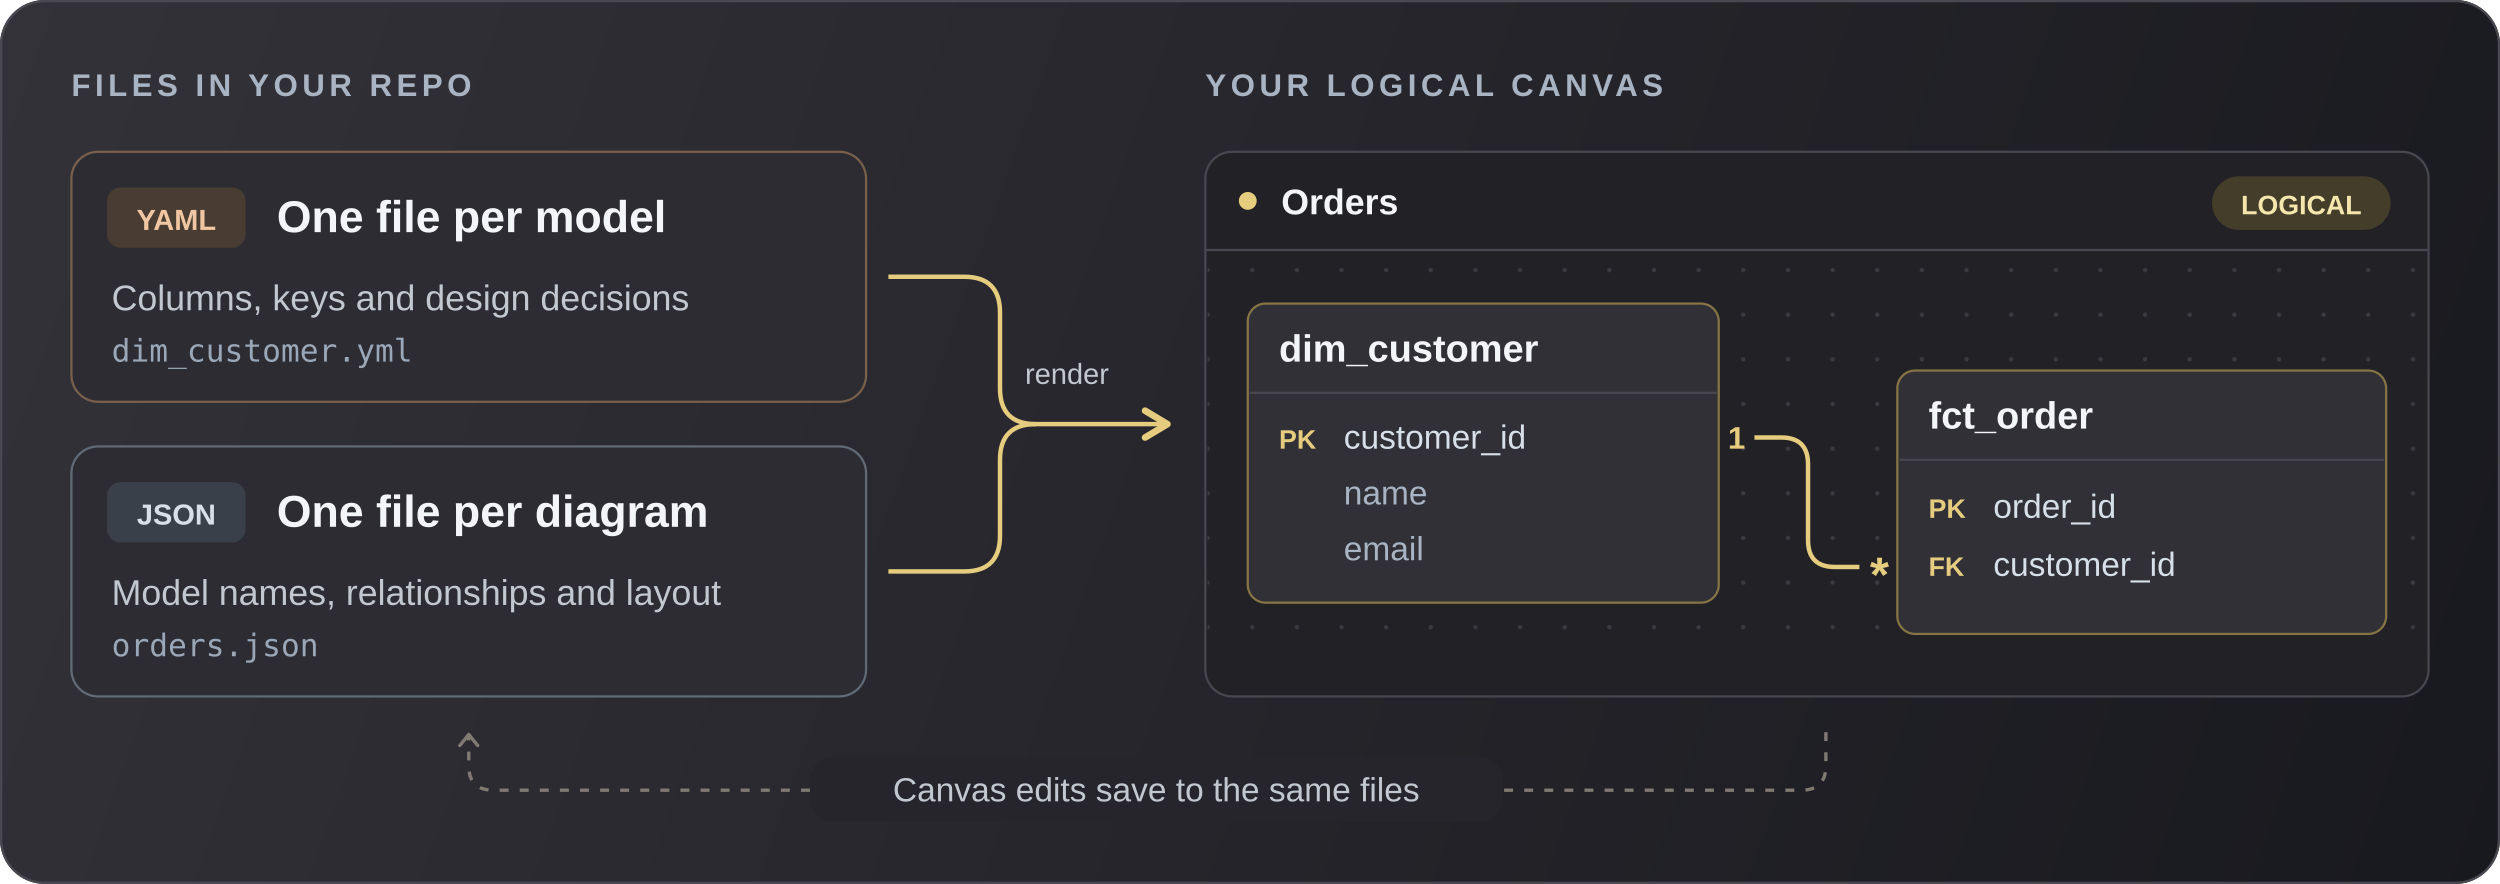
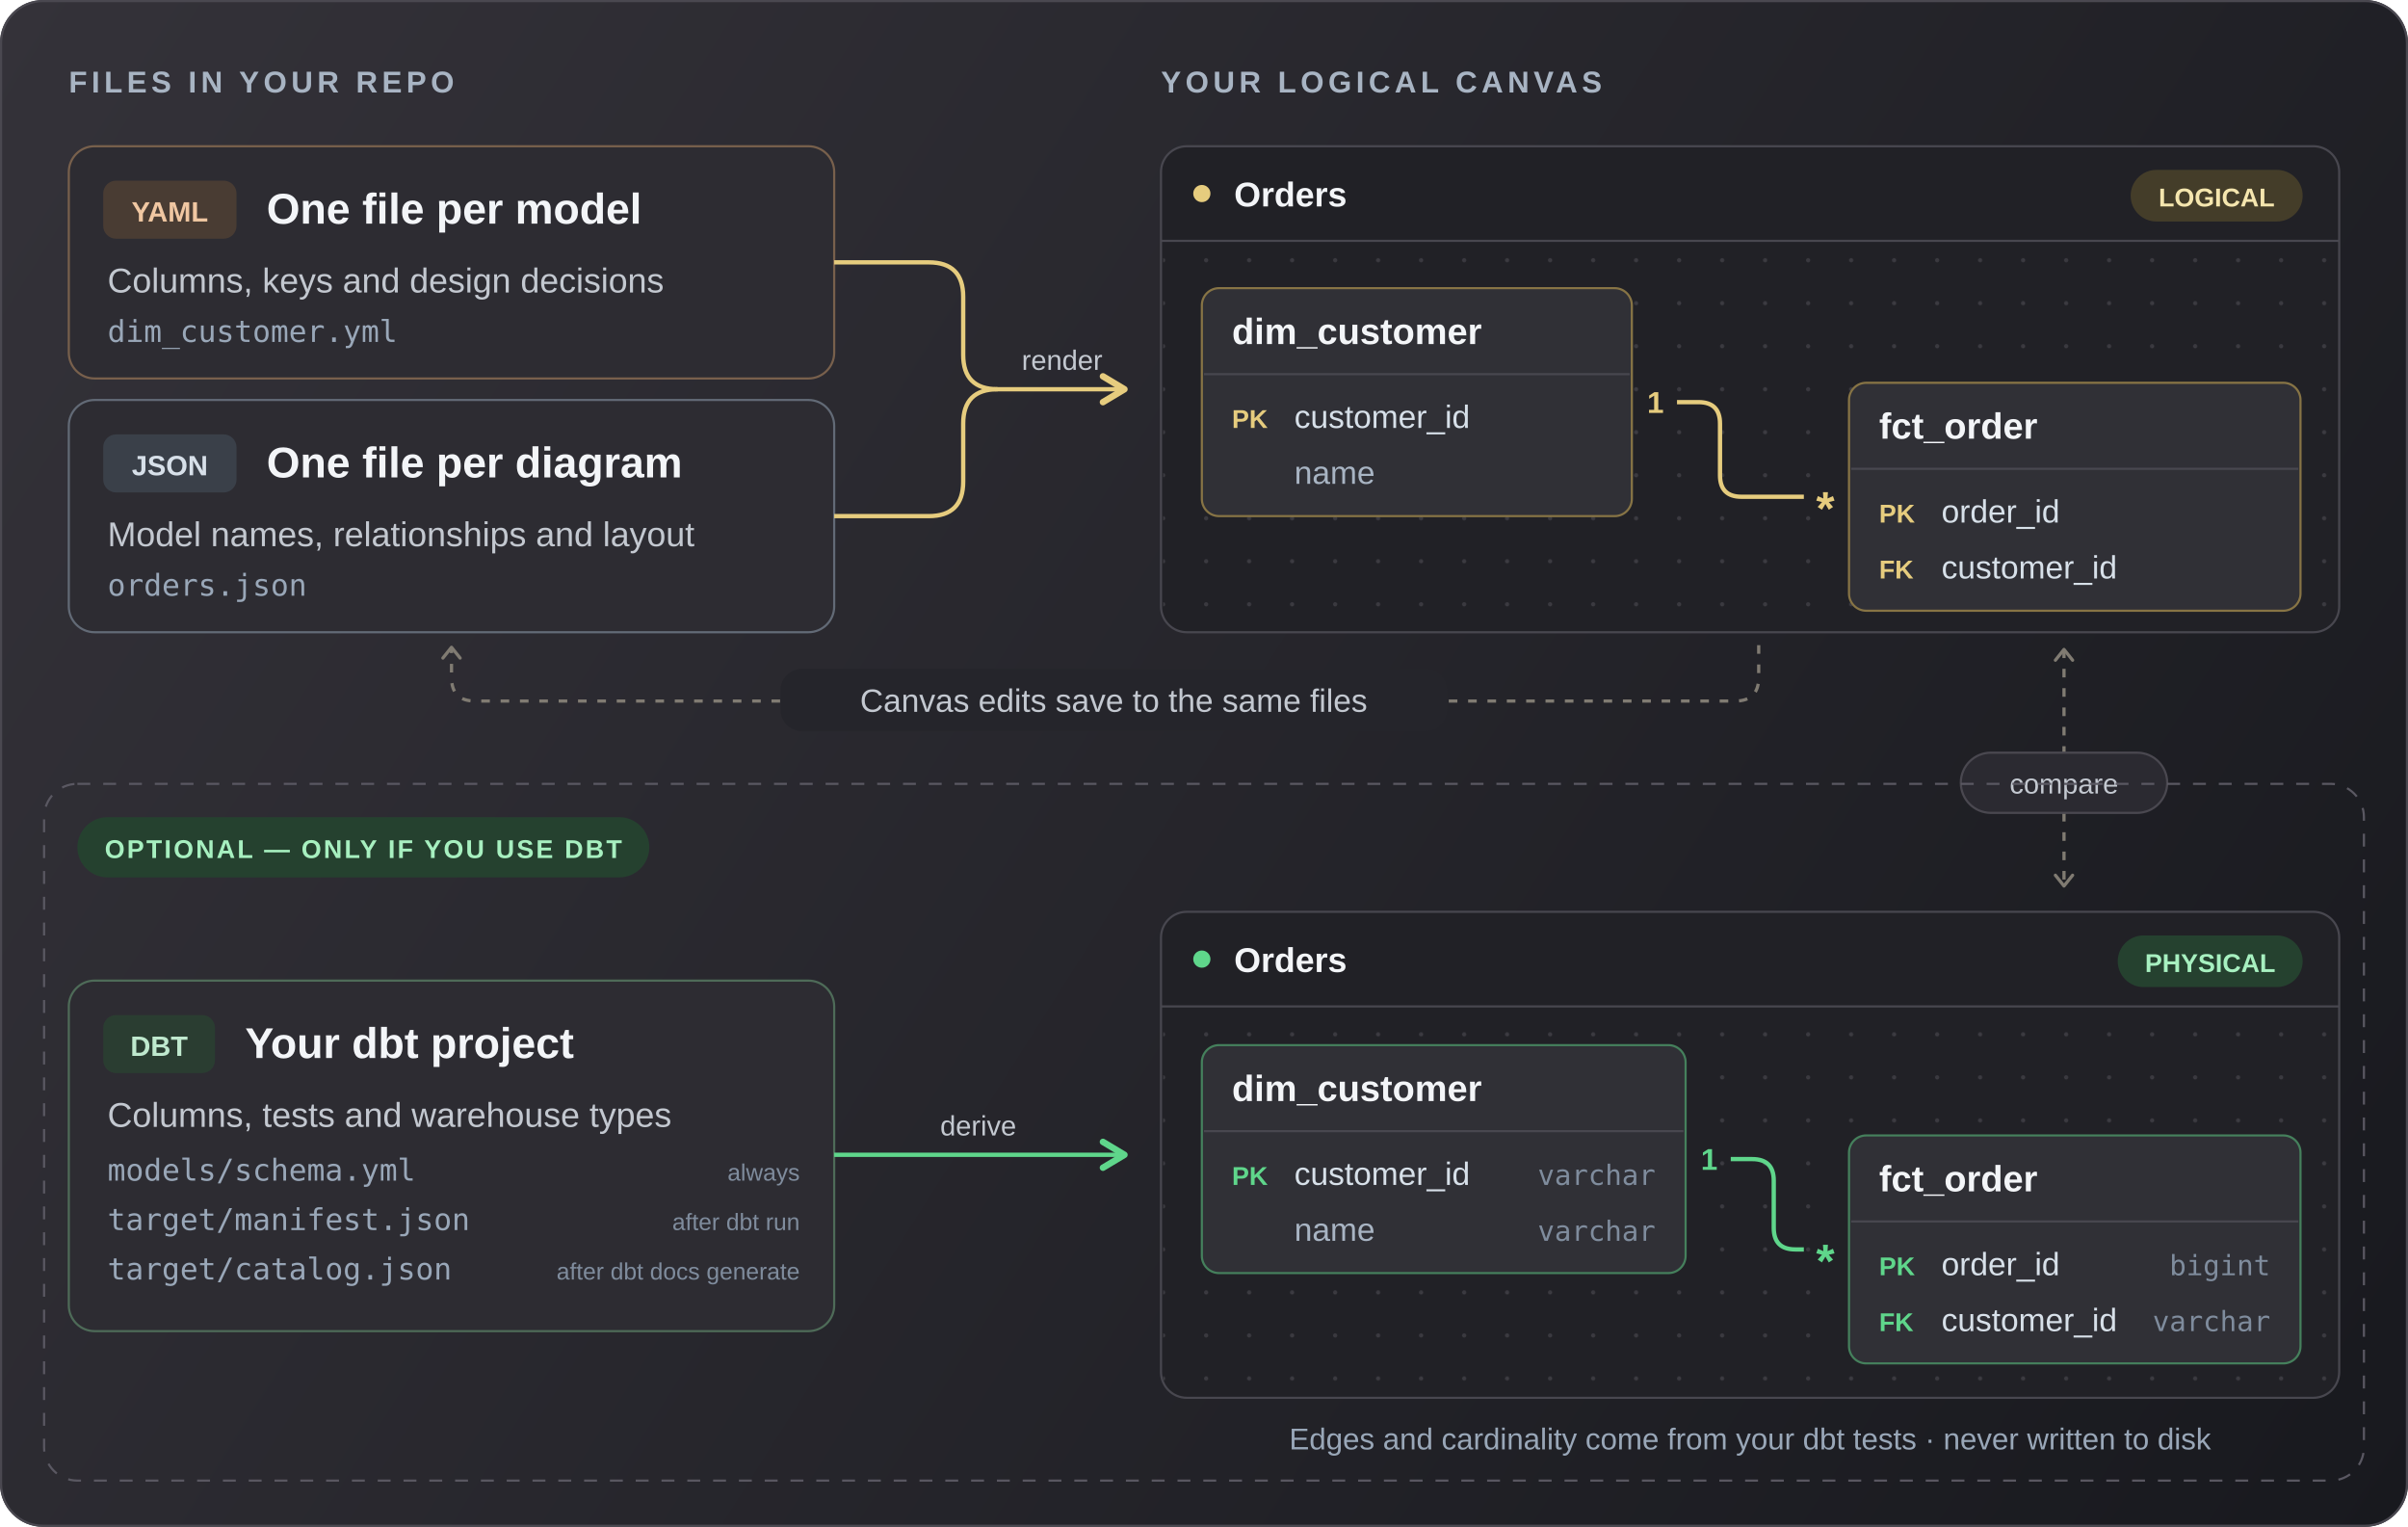
- <svg xmlns="http://www.w3.org/2000/svg" width="1120" height="396" viewBox="0 0 1120 396" fill="none">
+ <svg xmlns="http://www.w3.org/2000/svg" width="1120" height="710" viewBox="0 0 1120 710" fill="none">
  <defs>
-     <linearGradient id="background" x1="0" y1="0" x2="1120" y2="396" gradientUnits="userSpaceOnUse">
+     <linearGradient id="background" x1="0" y1="0" x2="1120" y2="710" gradientUnits="userSpaceOnUse">
      <stop stop-color="#343239" />
      <stop offset="1" stop-color="#18191E" />
    </linearGradient>
    <pattern id="grid" width="20" height="20" patternUnits="userSpaceOnUse">
      <circle cx="1" cy="1" r="1" fill="#3A393F" />
    </pattern>
    <marker id="arrow" markerWidth="8" markerHeight="8" refX="6" refY="4" orient="auto">
      <path d="M1 1L6 4L1 7" stroke="#E6CC7E" stroke-width="1.5" stroke-linecap="round" stroke-linejoin="round" />
    </marker>
+     <marker id="arrowgreen" markerWidth="8" markerHeight="8" refX="6" refY="4" orient="auto">
+       <path d="M1 1L6 4L1 7" stroke="#5FD68B" stroke-width="1.5" stroke-linecap="round" stroke-linejoin="round" />
+     </marker>
  </defs>
-   <rect width="1120" height="396" rx="20" fill="url(#background)" />
-   <rect x=".5" y=".5" width="1119" height="395" rx="19.5" stroke="#4A4850" />
+   <rect width="1120" height="710" rx="20" fill="url(#background)" />
+   <rect x=".5" y=".5" width="1119" height="709" rx="19.5" stroke="#4A4850" />
  <g font-family="Arial, Helvetica, sans-serif">
    <text x="32" y="43" fill="#A8B4C3" font-size="14" font-weight="700" letter-spacing="2">FILES IN YOUR REPO</text>
    <text x="540" y="43" fill="#A8B4C3" font-size="14" font-weight="700" letter-spacing="2">YOUR LOGICAL CANVAS</text>
-     <rect x="32" y="68" width="356" height="112" rx="12" fill="#2D2C32" stroke="#78604C" />
+     <rect x="32" y="68" width="356" height="108" rx="12" fill="#2D2C32" stroke="#78604C" />
    <rect x="48" y="84" width="62" height="27" rx="6" fill="#493C33" />
    <text x="79" y="103" fill="#F0C7A2" font-size="13" font-weight="700" text-anchor="middle">YAML</text>
    <text x="124" y="104" fill="#F3F5F8" font-size="20" font-weight="700">One file per model</text>
-     <text x="50" y="139" fill="#C3C8D0" font-size="16">Columns, keys and design decisions</text>
-     <text x="50" y="162" fill="#99A7B8" font-size="14" font-family="Menlo, Consolas, monospace">dim_customer.yml</text>
-     <rect x="32" y="200" width="356" height="112" rx="12" fill="#2D2C32" stroke="#626A76" />
-     <rect x="48" y="216" width="62" height="27" rx="6" fill="#3A4049" />
-     <text x="79" y="235" fill="#D7E0E9" font-size="13" font-weight="700" text-anchor="middle">JSON</text>
-     <text x="124" y="236" fill="#F3F5F8" font-size="20" font-weight="700">One file per diagram</text>
-     <text x="50" y="271" fill="#C3C8D0" font-size="16">Model names, relationships and layout</text>
-     <text x="50" y="294" fill="#99A7B8" font-size="14" font-family="Menlo, Consolas, monospace">orders.json</text>
-     <path d="M398 124H432Q448 124 448 140V174Q448 190 464 190H523" stroke="#E6CC7E" stroke-width="2" marker-end="url(#arrow)" />
-     <path d="M398 256H432Q448 256 448 240V206Q448 190 464 190" stroke="#E6CC7E" stroke-width="2" />
-     <text x="478" y="172" fill="#C3C8D0" font-size="13" text-anchor="middle">render</text>
-     <rect x="540" y="68" width="548" height="244" rx="12" fill="#212126" stroke="#48474F" />
-     <rect x="541" y="112" width="546" height="187" fill="url(#grid)" />
+     <text x="50" y="136" fill="#C3C8D0" font-size="16">Columns, keys and design decisions</text>
+     <text x="50" y="159" fill="#99A7B8" font-size="14" font-family="Menlo, Consolas, monospace">dim_customer.yml</text>
+     <rect x="32" y="186" width="356" height="108" rx="12" fill="#2D2C32" stroke="#626A76" />
+     <rect x="48" y="202" width="62" height="27" rx="6" fill="#3A4049" />
+     <text x="79" y="221" fill="#D7E0E9" font-size="13" font-weight="700" text-anchor="middle">JSON</text>
+     <text x="124" y="222" fill="#F3F5F8" font-size="20" font-weight="700">One file per diagram</text>
+     <text x="50" y="254" fill="#C3C8D0" font-size="16">Model names, relationships and layout</text>
+     <text x="50" y="277" fill="#99A7B8" font-size="14" font-family="Menlo, Consolas, monospace">orders.json</text>
+     <path d="M388 122H432Q448 122 448 138V165Q448 181 464 181H523" stroke="#E6CC7E" stroke-width="2" marker-end="url(#arrow)" />
+     <path d="M388 240H432Q448 240 448 224V197Q448 181 464 181" stroke="#E6CC7E" stroke-width="2" />
+     <text x="494" y="172" fill="#C3C8D0" font-size="13" text-anchor="middle">render</text>
+     <rect x="540" y="68" width="548" height="226" rx="12" fill="#212126" stroke="#48474F" />
+     <rect x="541" y="112" width="546" height="181" fill="url(#grid)" />
    <path d="M540 112H1088" stroke="#48474F" />
    <circle cx="559" cy="90" r="4" fill="#E6CC7E" />
    <text x="574" y="96" fill="#F3F5F8" font-size="16" font-weight="700">Orders</text>
    <rect x="991" y="79" width="80" height="24" rx="12" fill="#443D29" />
    <text x="1031" y="96" fill="#F5E6AE" font-size="12" font-weight="700" text-anchor="middle">LOGICAL</text>
-     <rect x="559" y="136" width="211" height="134" rx="8" fill="#303036" stroke="#877445" />
-     <path d="M560 176H769" stroke="#48474F" />
-     <text x="573" y="162" fill="#F3F5F8" font-size="17" font-weight="700">dim_customer</text>
-     <text x="573" y="201" fill="#E6CC7E" font-size="12" font-weight="700">PK</text>
-     <text x="602" y="201" fill="#D7E0E9" font-size="15">customer_id</text>
-     <text x="602" y="226" fill="#A8B4C3" font-size="15">name</text>
-     <text x="602" y="251" fill="#A8B4C3" font-size="15">email</text>
-     <rect x="850" y="166" width="219" height="118" rx="8" fill="#303036" stroke="#877445" />
-     <path d="M851 206H1068" stroke="#48474F" />
-     <text x="864" y="192" fill="#F3F5F8" font-size="17" font-weight="700">fct_order</text>
-     <text x="864" y="232" fill="#E6CC7E" font-size="12" font-weight="700">PK</text>
-     <text x="893" y="232" fill="#D7E0E9" font-size="15">order_id</text>
-     <text x="864" y="258" fill="#E6CC7E" font-size="12" font-weight="700">FK</text>
-     <text x="893" y="258" fill="#D7E0E9" font-size="15">customer_id</text>
-     <path d="M786 196H798Q810 196 810 208V242Q810 254 822 254H833" stroke="#E6CC7E" stroke-width="2" />
-     <text x="778" y="201" fill="#E6CC7E" font-size="14" font-weight="700" text-anchor="middle">1</text>
-     <text x="842" y="265" fill="#E6CC7E" font-size="22" font-weight="700" text-anchor="middle">*</text>
-     <path d="M818 328V343Q818 354 807 354H221Q210 354 210 343V329" stroke="#807B72" stroke-width="1.5" stroke-dasharray="4 5" />
-     <path d="M206 334L210 329L214 334" stroke="#807B72" stroke-width="1.5" stroke-linecap="round" stroke-linejoin="round" />
-     <rect x="363" y="339" width="310" height="29" rx="10" fill="#25252B" />
-     <text x="518" y="359" fill="#C3C8D0" font-size="15" text-anchor="middle">Canvas edits save to the same files</text>
+     <rect x="559" y="134" width="200" height="106" rx="8" fill="#303036" stroke="#877445" />
+     <path d="M560 174H758" stroke="#48474F" />
+     <text x="573" y="160" fill="#F3F5F8" font-size="17" font-weight="700">dim_customer</text>
+     <text x="573" y="199" fill="#E6CC7E" font-size="12" font-weight="700">PK</text>
+     <text x="602" y="199" fill="#D7E0E9" font-size="15">customer_id</text>
+     <text x="602" y="225" fill="#A8B4C3" font-size="15">name</text>
+     <rect x="860" y="178" width="210" height="106" rx="8" fill="#303036" stroke="#877445" />
+     <path d="M861 218H1069" stroke="#48474F" />
+     <text x="874" y="204" fill="#F3F5F8" font-size="17" font-weight="700">fct_order</text>
+     <text x="874" y="243" fill="#E6CC7E" font-size="12" font-weight="700">PK</text>
+     <text x="903" y="243" fill="#D7E0E9" font-size="15">order_id</text>
+     <text x="874" y="269" fill="#E6CC7E" font-size="12" font-weight="700">FK</text>
+     <text x="903" y="269" fill="#D7E0E9" font-size="15">customer_id</text>
+     <path d="M780 187H790Q800 187 800 197V221Q800 231 810 231H839" stroke="#E6CC7E" stroke-width="2" />
+     <text x="770" y="192" fill="#E6CC7E" font-size="14" font-weight="700" text-anchor="middle">1</text>
+     <text x="849" y="244" fill="#E6CC7E" font-size="22" font-weight="700" text-anchor="middle">*</text>
+     <path d="M818 300V315Q818 326 807 326H221Q210 326 210 315V301" stroke="#807B72" stroke-width="1.5" stroke-dasharray="4 5" />
+     <path d="M206 306L210 301L214 306" stroke="#807B72" stroke-width="1.5" stroke-linecap="round" stroke-linejoin="round" />
+     <rect x="363" y="311" width="310" height="29" rx="10" fill="#25252B" />
+     <text x="518" y="331" fill="#C3C8D0" font-size="15" text-anchor="middle">Canvas edits save to the same files</text>
+     <path d="M960 302V350M960 378V412" stroke="#807B72" stroke-width="1.5" stroke-dasharray="4 5" />
+     <path d="M956 307L960 302L964 307" stroke="#807B72" stroke-width="1.5" stroke-linecap="round" stroke-linejoin="round" />
+     <path d="M956 407L960 412L964 407" stroke="#807B72" stroke-width="1.5" stroke-linecap="round" stroke-linejoin="round" />
+     <rect x="912" y="350" width="96" height="28" rx="14" fill="#2B2A31" stroke="#4A4850" />
+     <text x="960" y="369" fill="#C3C8D0" font-size="13" text-anchor="middle">compare</text>
+     <rect x="20.5" y="364.5" width="1079" height="324" rx="15.5" stroke="#5A5862" stroke-dasharray="6 6" />
+     <rect x="36" y="380" width="266" height="28" rx="14" fill="#25412F" />
+     <text x="169" y="399" fill="#A7F0C0" font-size="12" font-weight="700" letter-spacing="1" text-anchor="middle">OPTIONAL — ONLY IF YOU USE DBT</text>
+     <rect x="32" y="456" width="356" height="163" rx="12" fill="#2D2C32" stroke="#4E6B58" />
+     <rect x="48" y="472" width="52" height="27" rx="6" fill="#2A3D31" />
+     <text x="74" y="491" fill="#BFE9CE" font-size="13" font-weight="700" text-anchor="middle">DBT</text>
+     <text x="114" y="492" fill="#F3F5F8" font-size="20" font-weight="700">Your dbt project</text>
+     <text x="50" y="524" fill="#C3C8D0" font-size="16">Columns, tests and warehouse types</text>
+     <text x="50" y="549" fill="#99A7B8" font-size="14" font-family="Menlo, Consolas, monospace">models/schema.yml</text>
+     <text x="372" y="549" fill="#7F8C9D" font-size="11" text-anchor="end">always</text>
+     <text x="50" y="572" fill="#99A7B8" font-size="14" font-family="Menlo, Consolas, monospace">target/manifest.json</text>
+     <text x="372" y="572" fill="#7F8C9D" font-size="11" text-anchor="end">after dbt run</text>
+     <text x="50" y="595" fill="#99A7B8" font-size="14" font-family="Menlo, Consolas, monospace">target/catalog.json</text>
+     <text x="372" y="595" fill="#7F8C9D" font-size="11" text-anchor="end">after dbt docs generate</text>
+     <path d="M388 537H523" stroke="#5FD68B" stroke-width="2" marker-end="url(#arrowgreen)" />
+     <text x="455" y="528" fill="#C3C8D0" font-size="13" text-anchor="middle">derive</text>
+     <rect x="540" y="424" width="548" height="226" rx="12" fill="#212126" stroke="#48474F" />
+     <rect x="541" y="468" width="546" height="181" fill="url(#grid)" />
+     <path d="M540 468H1088" stroke="#48474F" />
+     <circle cx="559" cy="446" r="4" fill="#5FD68B" />
+     <text x="574" y="452" fill="#F3F5F8" font-size="16" font-weight="700">Orders</text>
+     <rect x="985" y="435" width="86" height="24" rx="12" fill="#25412F" />
+     <text x="1028" y="452" fill="#A7F0C0" font-size="12" font-weight="700" text-anchor="middle">PHYSICAL</text>
+     <rect x="559" y="486" width="225" height="106" rx="8" fill="#303036" stroke="#45805C" />
+     <path d="M560 526H783" stroke="#48474F" />
+     <text x="573" y="512" fill="#F3F5F8" font-size="17" font-weight="700">dim_customer</text>
+     <text x="573" y="551" fill="#5FD68B" font-size="12" font-weight="700">PK</text>
+     <text x="602" y="551" fill="#D7E0E9" font-size="15">customer_id</text>
+     <text x="770" y="551" fill="#7F8C9D" font-size="13" text-anchor="end" font-family="Menlo, Consolas, monospace">varchar</text>
+     <text x="602" y="577" fill="#A8B4C3" font-size="15">name</text>
+     <text x="770" y="577" fill="#7F8C9D" font-size="13" text-anchor="end" font-family="Menlo, Consolas, monospace">varchar</text>
+     <rect x="860" y="528" width="210" height="106" rx="8" fill="#303036" stroke="#45805C" />
+     <path d="M861 568H1069" stroke="#48474F" />
+     <text x="874" y="554" fill="#F3F5F8" font-size="17" font-weight="700">fct_order</text>
+     <text x="874" y="593" fill="#5FD68B" font-size="12" font-weight="700">PK</text>
+     <text x="903" y="593" fill="#D7E0E9" font-size="15">order_id</text>
+     <text x="1056" y="593" fill="#7F8C9D" font-size="13" text-anchor="end" font-family="Menlo, Consolas, monospace">bigint</text>
+     <text x="874" y="619" fill="#5FD68B" font-size="12" font-weight="700">FK</text>
+     <text x="903" y="619" fill="#D7E0E9" font-size="15">customer_id</text>
+     <text x="1056" y="619" fill="#7F8C9D" font-size="13" text-anchor="end" font-family="Menlo, Consolas, monospace">varchar</text>
+     <path d="M805 539H815Q825 539 825 549V571Q825 581 835 581H839" stroke="#5FD68B" stroke-width="2" />
+     <text x="795" y="544" fill="#5FD68B" font-size="14" font-weight="700" text-anchor="middle">1</text>
+     <text x="849" y="594" fill="#5FD68B" font-size="22" font-weight="700" text-anchor="middle">*</text>
+     <text x="814" y="674" fill="#99A7B8" font-size="14" text-anchor="middle">Edges and cardinality come from your dbt tests · never written to disk</text>
  </g>
</svg>
